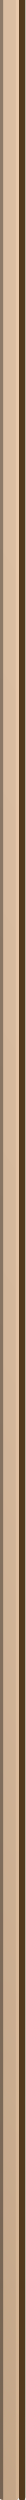
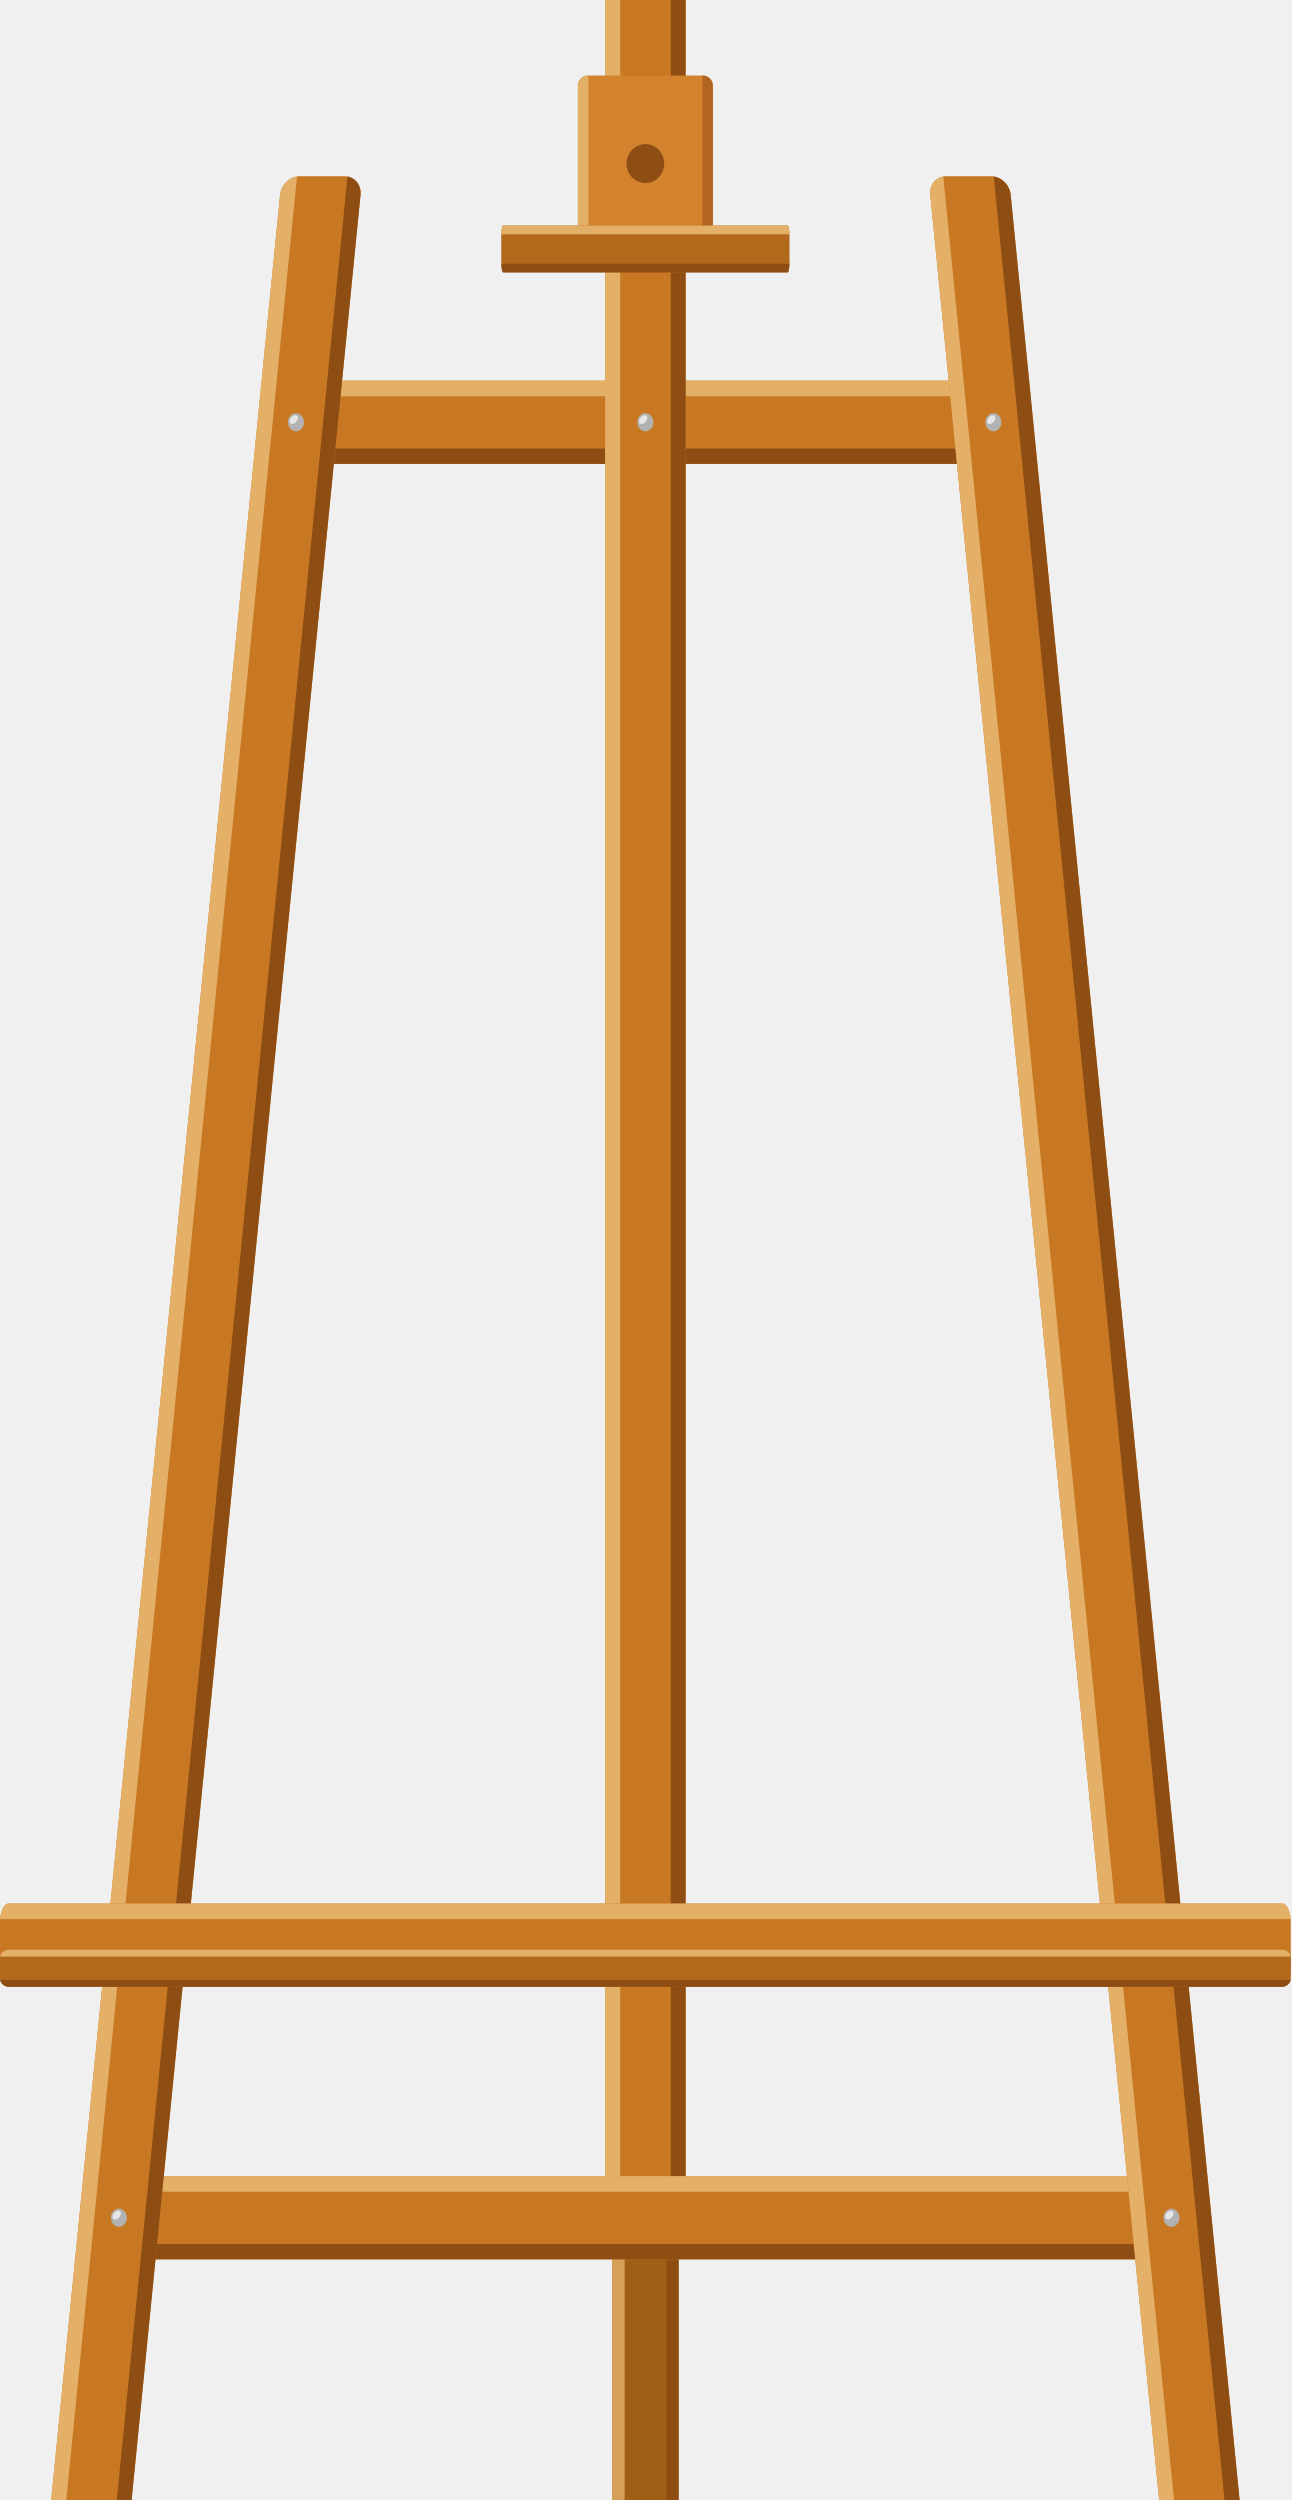
- <svg xmlns="http://www.w3.org/2000/svg" width="16" height="1580" viewBox="0 0 16 1580" fill="none">
-   <path d="M0 1579.25L1.11 1580H10.899L12 1578.28V0.01H0V1579.25Z" fill="url(#paint0_linear_117_161)" />
-   <path d="M12 1579.25L12.37 1580H15.633L16 1578.28V0.01H12V1579.25Z" fill="#53381C" />
-   <path d="M0 1579.25L2 1580V0.01H0V1579.25Z" fill="url(#paint1_linear_117_161)" />
-   <path d="M10 1580L12 1578.28V0.01H10V1580Z" fill="url(#paint2_linear_117_161)" />
+ <svg xmlns="http://www.w3.org/2000/svg" width="558" height="1080" viewBox="0 0 558 1080" fill="none">
+   <g clip-path="url(#clip0_22_2180)">
+     <path fill-rule="evenodd" clip-rule="evenodd" d="M270.83 180.97H286.78C290.28 180.97 293.15 183.94 293.15 187.56V1166.23C293.15 1169.86 290.28 1172.82 286.78 1172.82H270.83C267.32 1172.82 264.46 1169.85 264.46 1166.23V187.56C264.46 183.93 267.33 180.97 270.83 180.97Z" fill="#A05E17" />
+     <path fill-rule="evenodd" clip-rule="evenodd" d="M269.84 181.05C266.8 181.54 264.45 184.28 264.45 187.56V1166.23C264.45 1169.51 266.8 1172.25 269.84 1172.74V181.05Z" fill="#D5A158" />
+     <path fill-rule="evenodd" clip-rule="evenodd" d="M287.86 1172.73C290.86 1172.2 293.16 1169.48 293.16 1166.23V187.56C293.16 184.31 290.86 181.6 287.86 181.06V1172.72V1172.73Z" fill="#8D4D13" />
+     <path fill-rule="evenodd" clip-rule="evenodd" d="M116.03 172.44V192.41C116.03 196.8 117 200.39 118.19 200.39H439.42C440.61 200.39 441.58 196.8 441.58 192.41V172.44C441.58 168.05 440.61 164.46 439.42 164.46H118.19C117 164.46 116.03 168.05 116.03 172.44Z" fill="#C87822" />
+     <path fill-rule="evenodd" clip-rule="evenodd" d="M116.05 171.2C116.21 167.39 117.11 164.46 118.19 164.46H439.42C440.5 164.46 441.4 167.4 441.56 171.2H116.05Z" fill="#E4B067" />
+     <path fill-rule="evenodd" clip-rule="evenodd" d="M441.55 193.76C441.38 197.51 440.48 200.39 439.42 200.39H118.19C117.12 200.39 116.23 197.51 116.06 193.76H441.56H441.55Z" fill="#8D4D13" />
+     <path fill-rule="evenodd" clip-rule="evenodd" d="M269.15 -49H288.46C292.71 -49 296.18 -45.95 296.18 -42.22V964.75C296.18 968.48 292.71 971.53 288.46 971.53H269.15C264.9 971.53 261.43 968.48 261.43 964.75V-42.22C261.43 -45.95 264.9 -49 269.15 -49Z" fill="#C87822" />
+     <path fill-rule="evenodd" clip-rule="evenodd" d="M267.95 -48.92C264.27 -48.41 261.43 -45.59 261.43 -42.22V964.75C261.43 968.12 264.27 970.94 267.95 971.45V-48.92Z" fill="#E4B067" />
+     <path fill-rule="evenodd" clip-rule="evenodd" d="M289.77 971.44C293.4 970.89 296.18 968.1 296.18 964.76V-42.22C296.18 -45.56 293.4 -48.36 289.77 -48.91V971.44Z" fill="#8D4D13" />
+     <path fill-rule="evenodd" clip-rule="evenodd" d="M43.34 948.08V968.05C43.34 972.44 44.75 976.03 46.47 976.03H511.13C512.85 976.03 514.26 972.44 514.26 968.05V948.08C514.26 943.69 512.85 940.1 511.13 940.1H46.47C44.75 940.1 43.34 943.69 43.34 948.08Z" fill="#C87822" />
+     <path fill-rule="evenodd" clip-rule="evenodd" d="M43.38 946.84C43.62 943.03 44.92 940.1 46.47 940.1H511.13C512.69 940.1 513.99 943.04 514.22 946.84H43.38Z" fill="#E4B067" />
+     <path fill-rule="evenodd" clip-rule="evenodd" d="M514.22 969.4C513.97 973.15 512.68 976.03 511.13 976.03H46.47C44.93 976.03 43.64 973.15 43.39 969.4H514.22Z" fill="#8D4D13" />
+     <path fill-rule="evenodd" clip-rule="evenodd" d="M129.52 76.13H148.83C153.08 76.13 156.19 79.72 155.76 84.11L38.08 1269.02C37.64 1273.41 33.81 1277 29.57 1277H10.26C6.02 1277 2.9 1273.41 3.34 1269.02L121.01 84.11C121.45 79.72 125.27 76.13 129.52 76.13Z" fill="#C87822" />
+     <path fill-rule="evenodd" clip-rule="evenodd" d="M128.31 76.22C124.57 76.82 121.4 80.14 121.01 84.11L3.33 1269.02C2.94 1272.99 5.44 1276.31 9.07 1276.91L128.31 76.22Z" fill="#E4B067" />
+     <path fill-rule="evenodd" clip-rule="evenodd" d="M30.89 1276.89C34.58 1276.24 37.69 1272.95 38.08 1269.02L155.75 84.11C156.14 80.18 153.68 76.89 150.12 76.24L30.89 1276.89Z" fill="#8D4D13" />
+     <path fill-rule="evenodd" clip-rule="evenodd" d="M428.09 76.13H408.78C404.53 76.13 401.42 79.72 401.85 84.11L519.53 1269.02C519.96 1273.41 523.79 1277 528.04 1277H547.35C551.6 1277 554.71 1273.41 554.28 1269.02L436.6 84.11C436.16 79.72 432.33 76.13 428.09 76.13Z" fill="#C87822" />
+     <path fill-rule="evenodd" clip-rule="evenodd" d="M429.29 76.22C433.03 76.82 436.2 80.14 436.6 84.11L554.28 1269.02C554.67 1272.99 552.16 1276.31 548.54 1276.91L429.29 76.22Z" fill="#8D4D13" />
+     <path fill-rule="evenodd" clip-rule="evenodd" d="M526.72 1276.89C523.03 1276.24 519.92 1272.95 519.53 1269.02L401.86 84.11C401.47 80.18 403.92 76.89 407.49 76.24L526.73 1276.88L526.72 1276.89Z" fill="#E4B067" />
+     <path fill-rule="evenodd" clip-rule="evenodd" d="M0.01 830.3V850.27C0.01 854.66 1.68 858.25 3.72 858.25H553.9C555.94 858.25 557.61 854.66 557.61 850.27V830.3C557.61 825.91 555.94 822.32 553.9 822.32H3.71C1.67 822.32 0 825.91 0 830.3H0.01Z" fill="#C87822" />
+     <path fill-rule="evenodd" clip-rule="evenodd" d="M0.05 829.06C0.33 825.25 1.87 822.32 3.71 822.32H553.89C555.73 822.32 557.27 825.26 557.55 829.06H0.05Z" fill="#E4B067" />
+     <path fill-rule="evenodd" clip-rule="evenodd" d="M557.55 851.62C557.25 855.37 555.72 858.25 553.9 858.25H3.71C1.88 858.25 0.36 855.37 0.06 851.62H557.54H557.55Z" fill="#8D4D13" />
+     <path fill-rule="evenodd" clip-rule="evenodd" d="M0.01 845.81V854.7C0.01 856.65 1.68 858.25 3.72 858.25H553.9C555.94 858.25 557.61 856.65 557.61 854.7V845.81C557.61 843.86 555.94 842.26 553.9 842.26H3.71C1.67 842.26 0 843.86 0 845.81H0.01Z" fill="#B2691B" />
+     <path fill-rule="evenodd" clip-rule="evenodd" d="M0.05 845.26C0.33 843.57 1.87 842.26 3.71 842.26H553.89C555.73 842.26 557.27 843.57 557.55 845.26H0.05Z" fill="#E4B067" />
+     <path fill-rule="evenodd" clip-rule="evenodd" d="M557.55 855.3C557.25 856.97 555.72 858.25 553.9 858.25H3.71C1.88 858.25 0.36 856.97 0.06 855.3H557.54H557.55Z" fill="#8D4D13" />
+     <path fill-rule="evenodd" clip-rule="evenodd" d="M254.08 108.7H303.53C305.96 108.7 307.96 106.83 307.96 104.53V36.78C307.96 34.49 305.97 32.62 303.53 32.62H254.08C251.65 32.62 249.65 34.49 249.65 36.78V104.53C249.65 106.82 251.64 108.7 254.08 108.7Z" fill="#D3822D" />
+     <path fill-rule="evenodd" clip-rule="evenodd" d="M254.08 108.7H254.2V32.62H254.08C251.64 32.62 249.66 34.68 249.66 37.19V104.12C249.66 106.64 251.65 108.69 254.08 108.69V108.7Z" fill="#E4B067" />
+     <path fill-rule="evenodd" clip-rule="evenodd" d="M303.53 108.7H303.41V32.62H303.53C305.97 32.62 307.95 34.68 307.95 37.19V104.12C307.95 106.64 305.96 108.69 303.53 108.69V108.7Z" fill="#B26520" />
+     <path fill-rule="evenodd" clip-rule="evenodd" d="M278.8 79.08C283.29 79.08 286.93 75.31 286.93 70.67C286.93 66.03 283.29 62.26 278.8 62.26C274.31 62.26 270.67 66.03 270.67 70.67C270.67 75.31 274.31 79.08 278.8 79.08Z" fill="#8D4D13" />
+     <path fill-rule="evenodd" clip-rule="evenodd" d="M216.54 101.92V113.18C216.54 115.66 216.91 117.68 217.37 117.68H340.24C340.7 117.68 341.07 115.65 341.07 113.18V101.92C341.07 99.44 340.7 97.42 340.24 97.42H217.37C216.92 97.42 216.54 99.45 216.54 101.92Z" fill="#B2691B" />
+     <path fill-rule="evenodd" clip-rule="evenodd" d="M216.55 101.22C216.61 99.07 216.95 97.42 217.36 97.42H340.23C340.64 97.42 340.99 99.08 341.05 101.22H216.54H216.55Z" fill="#E4B067" />
+     <path fill-rule="evenodd" clip-rule="evenodd" d="M341.06 113.94C340.99 116.06 340.65 117.68 340.24 117.68H217.37C216.96 117.68 216.62 116.06 216.56 113.94H341.07H341.06Z" fill="#8D4D13" />
+     <path fill-rule="evenodd" clip-rule="evenodd" d="M51.37 961.96C53.28 961.96 54.82 960.22 54.82 958.06C54.82 955.9 53.28 954.17 51.37 954.17C49.46 954.17 47.93 955.91 47.93 958.06C47.93 960.21 49.47 961.96 51.37 961.96Z" fill="#B2B2B2" />
+     <path fill-rule="evenodd" clip-rule="evenodd" d="M51.3 958.1C52.16 957.27 52.46 956.06 51.97 955.41C51.48 954.76 50.38 954.91 49.52 955.74C48.66 956.57 48.36 957.78 48.85 958.43C49.35 959.08 50.44 958.93 51.3 958.1Z" fill="#E6E6E6" />
+     <path fill-rule="evenodd" clip-rule="evenodd" d="M506.07 961.96C507.97 961.96 509.52 960.22 509.52 958.06C509.52 955.9 507.98 954.17 506.07 954.17C504.16 954.17 502.62 955.91 502.62 958.06C502.62 960.21 504.16 961.96 506.07 961.96Z" fill="#B2B2B2" />
+     <path fill-rule="evenodd" clip-rule="evenodd" d="M506.01 958.1C506.87 957.27 507.17 956.06 506.68 955.41C506.19 954.76 505.09 954.91 504.23 955.74C503.37 956.57 503.07 957.78 503.56 958.43C504.05 959.08 505.15 958.93 506.01 958.1Z" fill="#E6E6E6" />
+     <path fill-rule="evenodd" clip-rule="evenodd" d="M127.85 186.32C129.75 186.32 131.3 184.57 131.3 182.42C131.3 180.27 129.76 178.52 127.85 178.52C125.94 178.52 124.4 180.26 124.4 182.42C124.4 184.58 125.94 186.32 127.85 186.32Z" fill="#B2B2B2" />
+     <path fill-rule="evenodd" clip-rule="evenodd" d="M127.78 182.46C128.64 181.62 128.94 180.42 128.45 179.77C127.96 179.12 126.86 179.27 126 180.1C125.14 180.93 124.84 182.14 125.33 182.79C125.82 183.44 126.92 183.29 127.78 182.46Z" fill="#E6E6E6" />
+     <path fill-rule="evenodd" clip-rule="evenodd" d="M278.8 186.32C280.7 186.32 282.25 184.57 282.25 182.42C282.25 180.27 280.71 178.52 278.8 178.52C276.89 178.52 275.35 180.26 275.35 182.42C275.35 184.58 276.9 186.32 278.8 186.32Z" fill="#B2B2B2" />
+     <path fill-rule="evenodd" clip-rule="evenodd" d="M278.74 182.46C279.6 181.62 279.9 180.42 279.41 179.77C278.92 179.12 277.82 179.27 276.96 180.1C276.1 180.93 275.8 182.14 276.29 182.79C276.78 183.44 277.88 183.29 278.74 182.46Z" fill="#E6E6E6" />
+     <path fill-rule="evenodd" clip-rule="evenodd" d="M429.16 186.32C431.06 186.32 432.6 184.57 432.6 182.42C432.6 180.27 431.06 178.52 429.16 178.52C427.26 178.52 425.71 180.26 425.71 182.42C425.71 184.58 427.26 186.32 429.16 186.32Z" fill="#B2B2B2" />
+     <path fill-rule="evenodd" clip-rule="evenodd" d="M429.1 182.46C429.96 181.62 430.26 180.42 429.77 179.77C429.28 179.12 428.18 179.27 427.32 180.1C426.46 180.93 426.16 182.14 426.65 182.79C427.14 183.44 428.24 183.29 429.1 182.46Z" fill="#E6E6E6" />
+   </g>
  <defs>
-     <linearGradient id="paint0_linear_117_161" x1="137.051" y1="513.552" x2="-804.001" y2="1142.01" gradientUnits="userSpaceOnUse">
-       <stop stop-color="#DBBEA2" />
-       <stop offset="0.26" stop-color="#D4B79B" />
-       <stop offset="0.64" stop-color="#C3A587" />
-       <stop offset="1" stop-color="#AE8E6F" />
-     </linearGradient>
-     <linearGradient id="paint1_linear_117_161" x1="242.919" y1="507.545" x2="-760.921" y2="1714.95" gradientUnits="userSpaceOnUse">
-       <stop stop-color="#8D7A68" />
-       <stop offset="0.28" stop-color="#867361" />
-       <stop offset="0.69" stop-color="#72604F" />
-       <stop offset="1" stop-color="#604E3D" />
-     </linearGradient>
-     <linearGradient id="paint2_linear_117_161" x1="244.488" y1="518.733" x2="-757.854" y2="1734.13" gradientUnits="userSpaceOnUse">
-       <stop stop-color="#E8C9AC" />
-       <stop offset="0.25" stop-color="#E2C2A5" />
-       <stop offset="0.62" stop-color="#D1B191" />
-       <stop offset="1" stop-color="#BB9977" />
-     </linearGradient>
+     <clipPath id="clip0_22_2180">
+       <rect width="558" height="1080" fill="white" />
+     </clipPath>
  </defs>
</svg>
